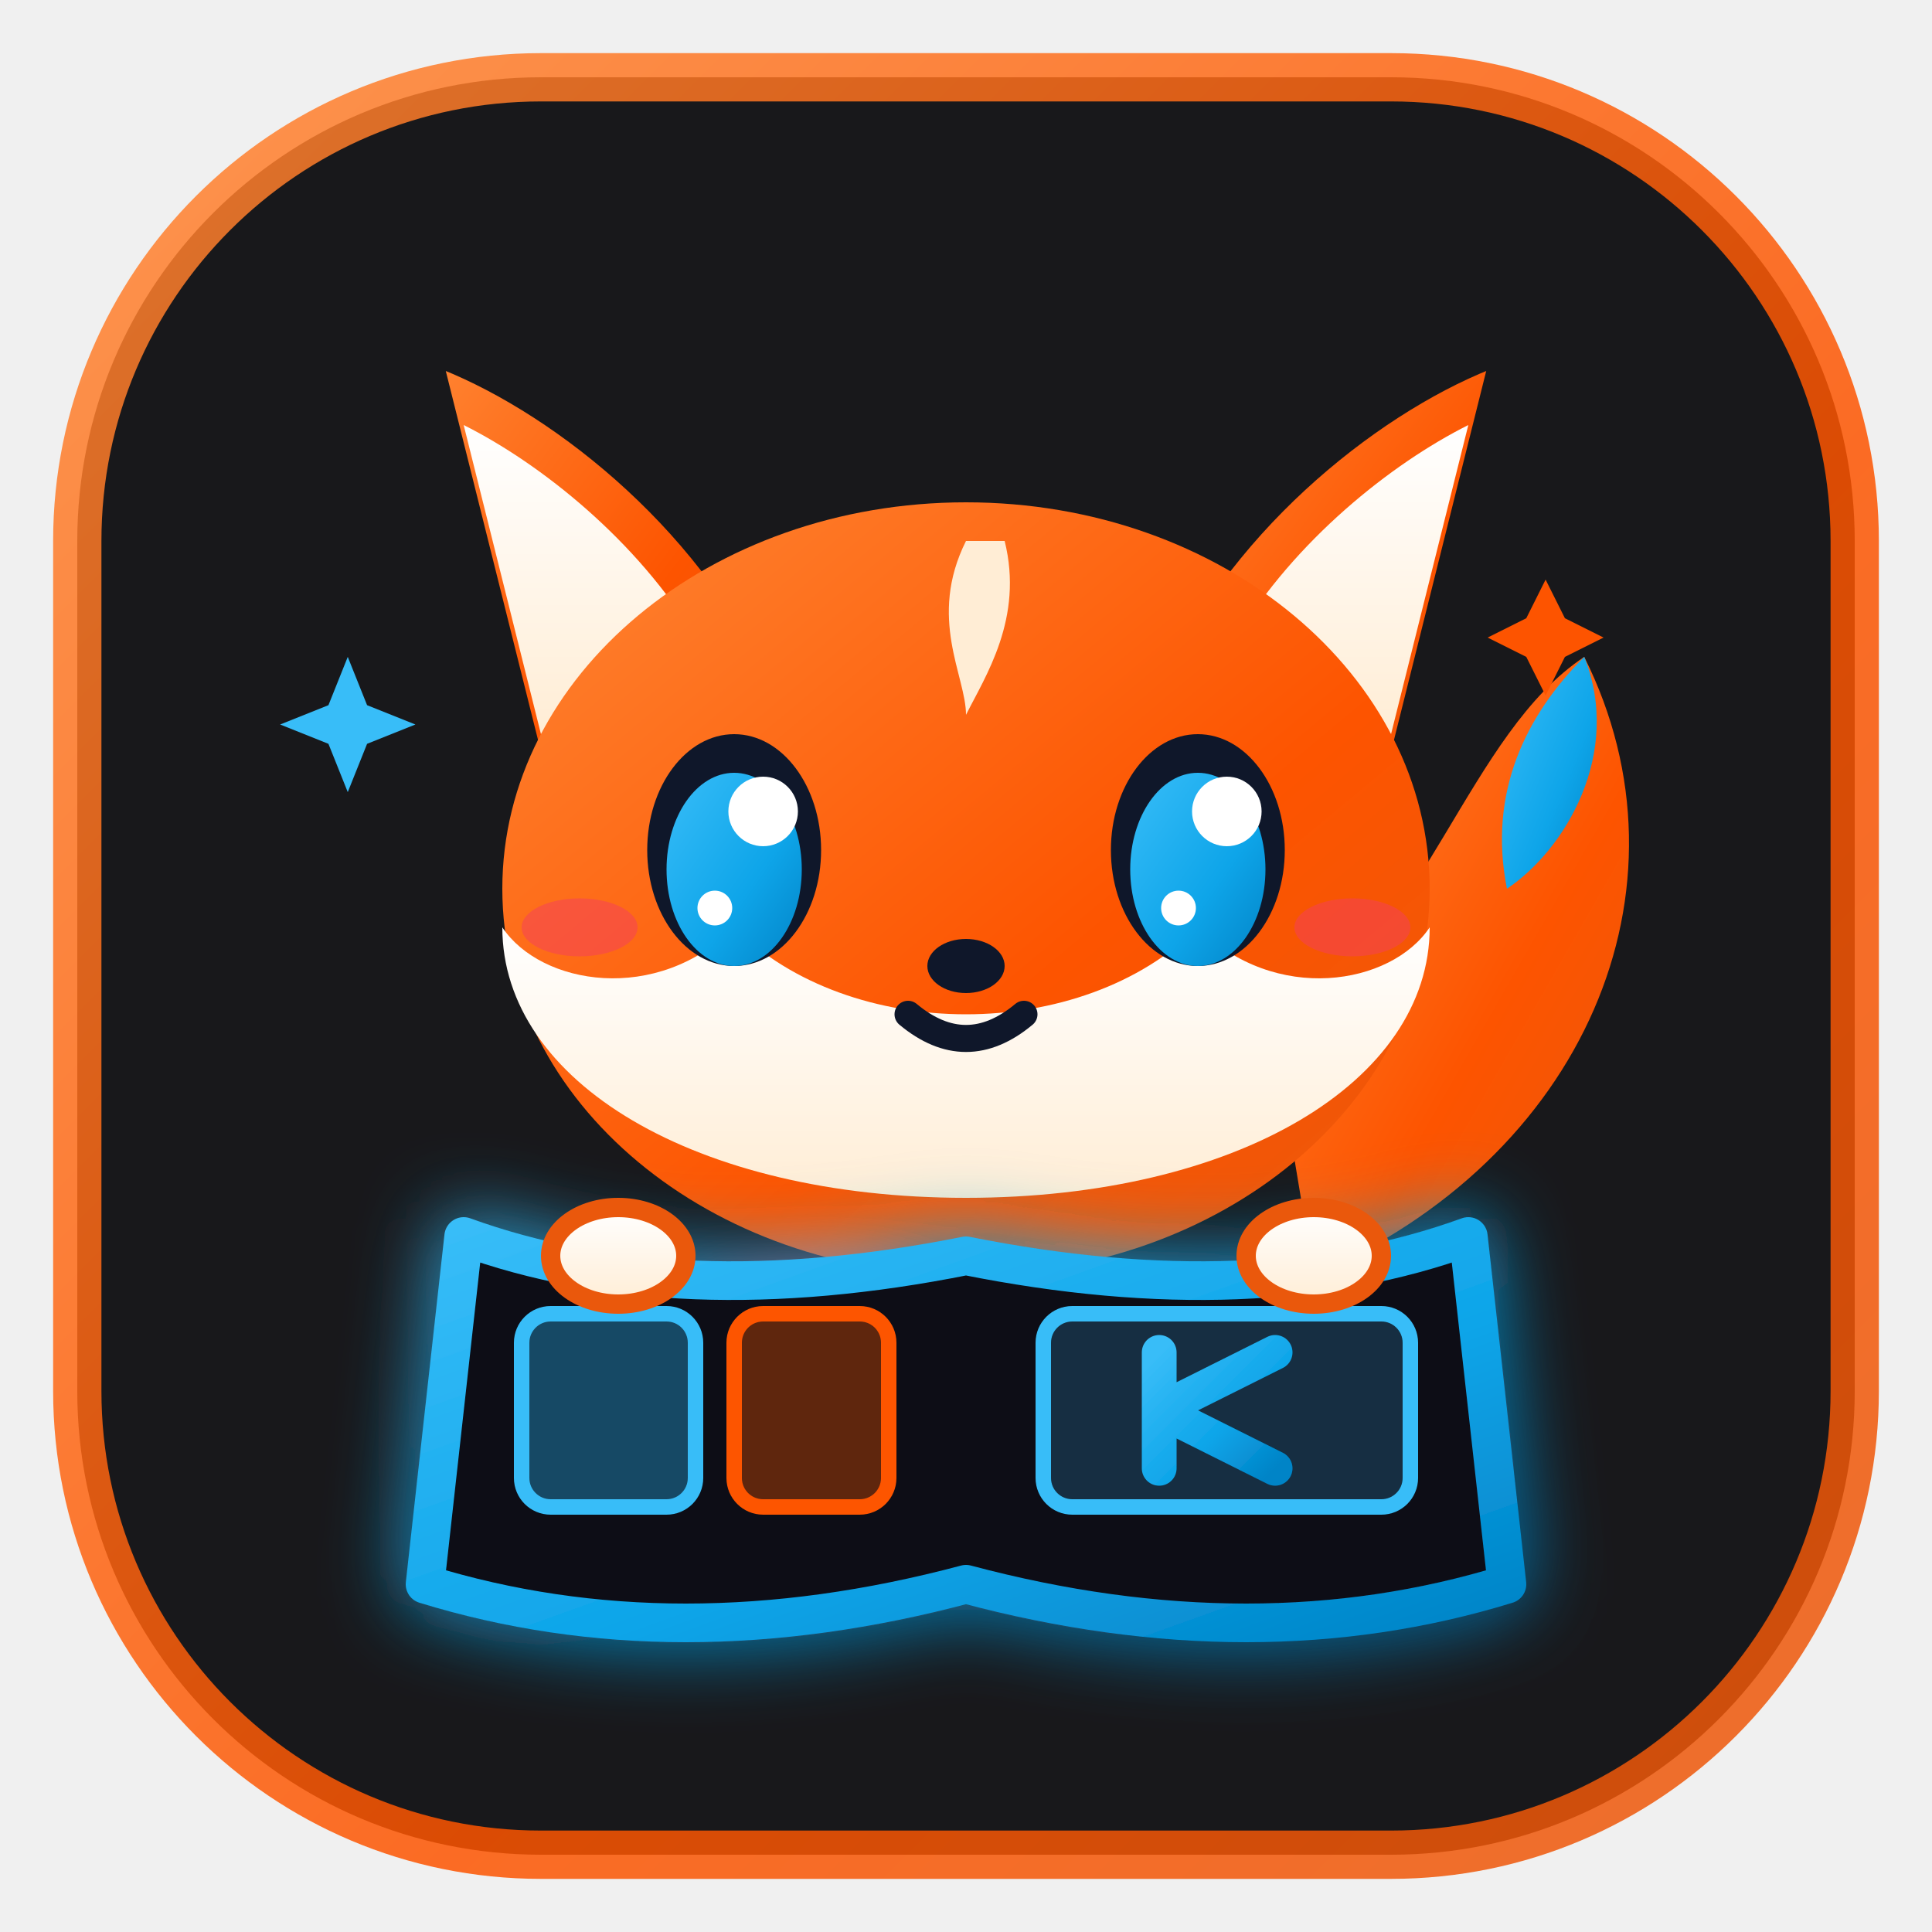
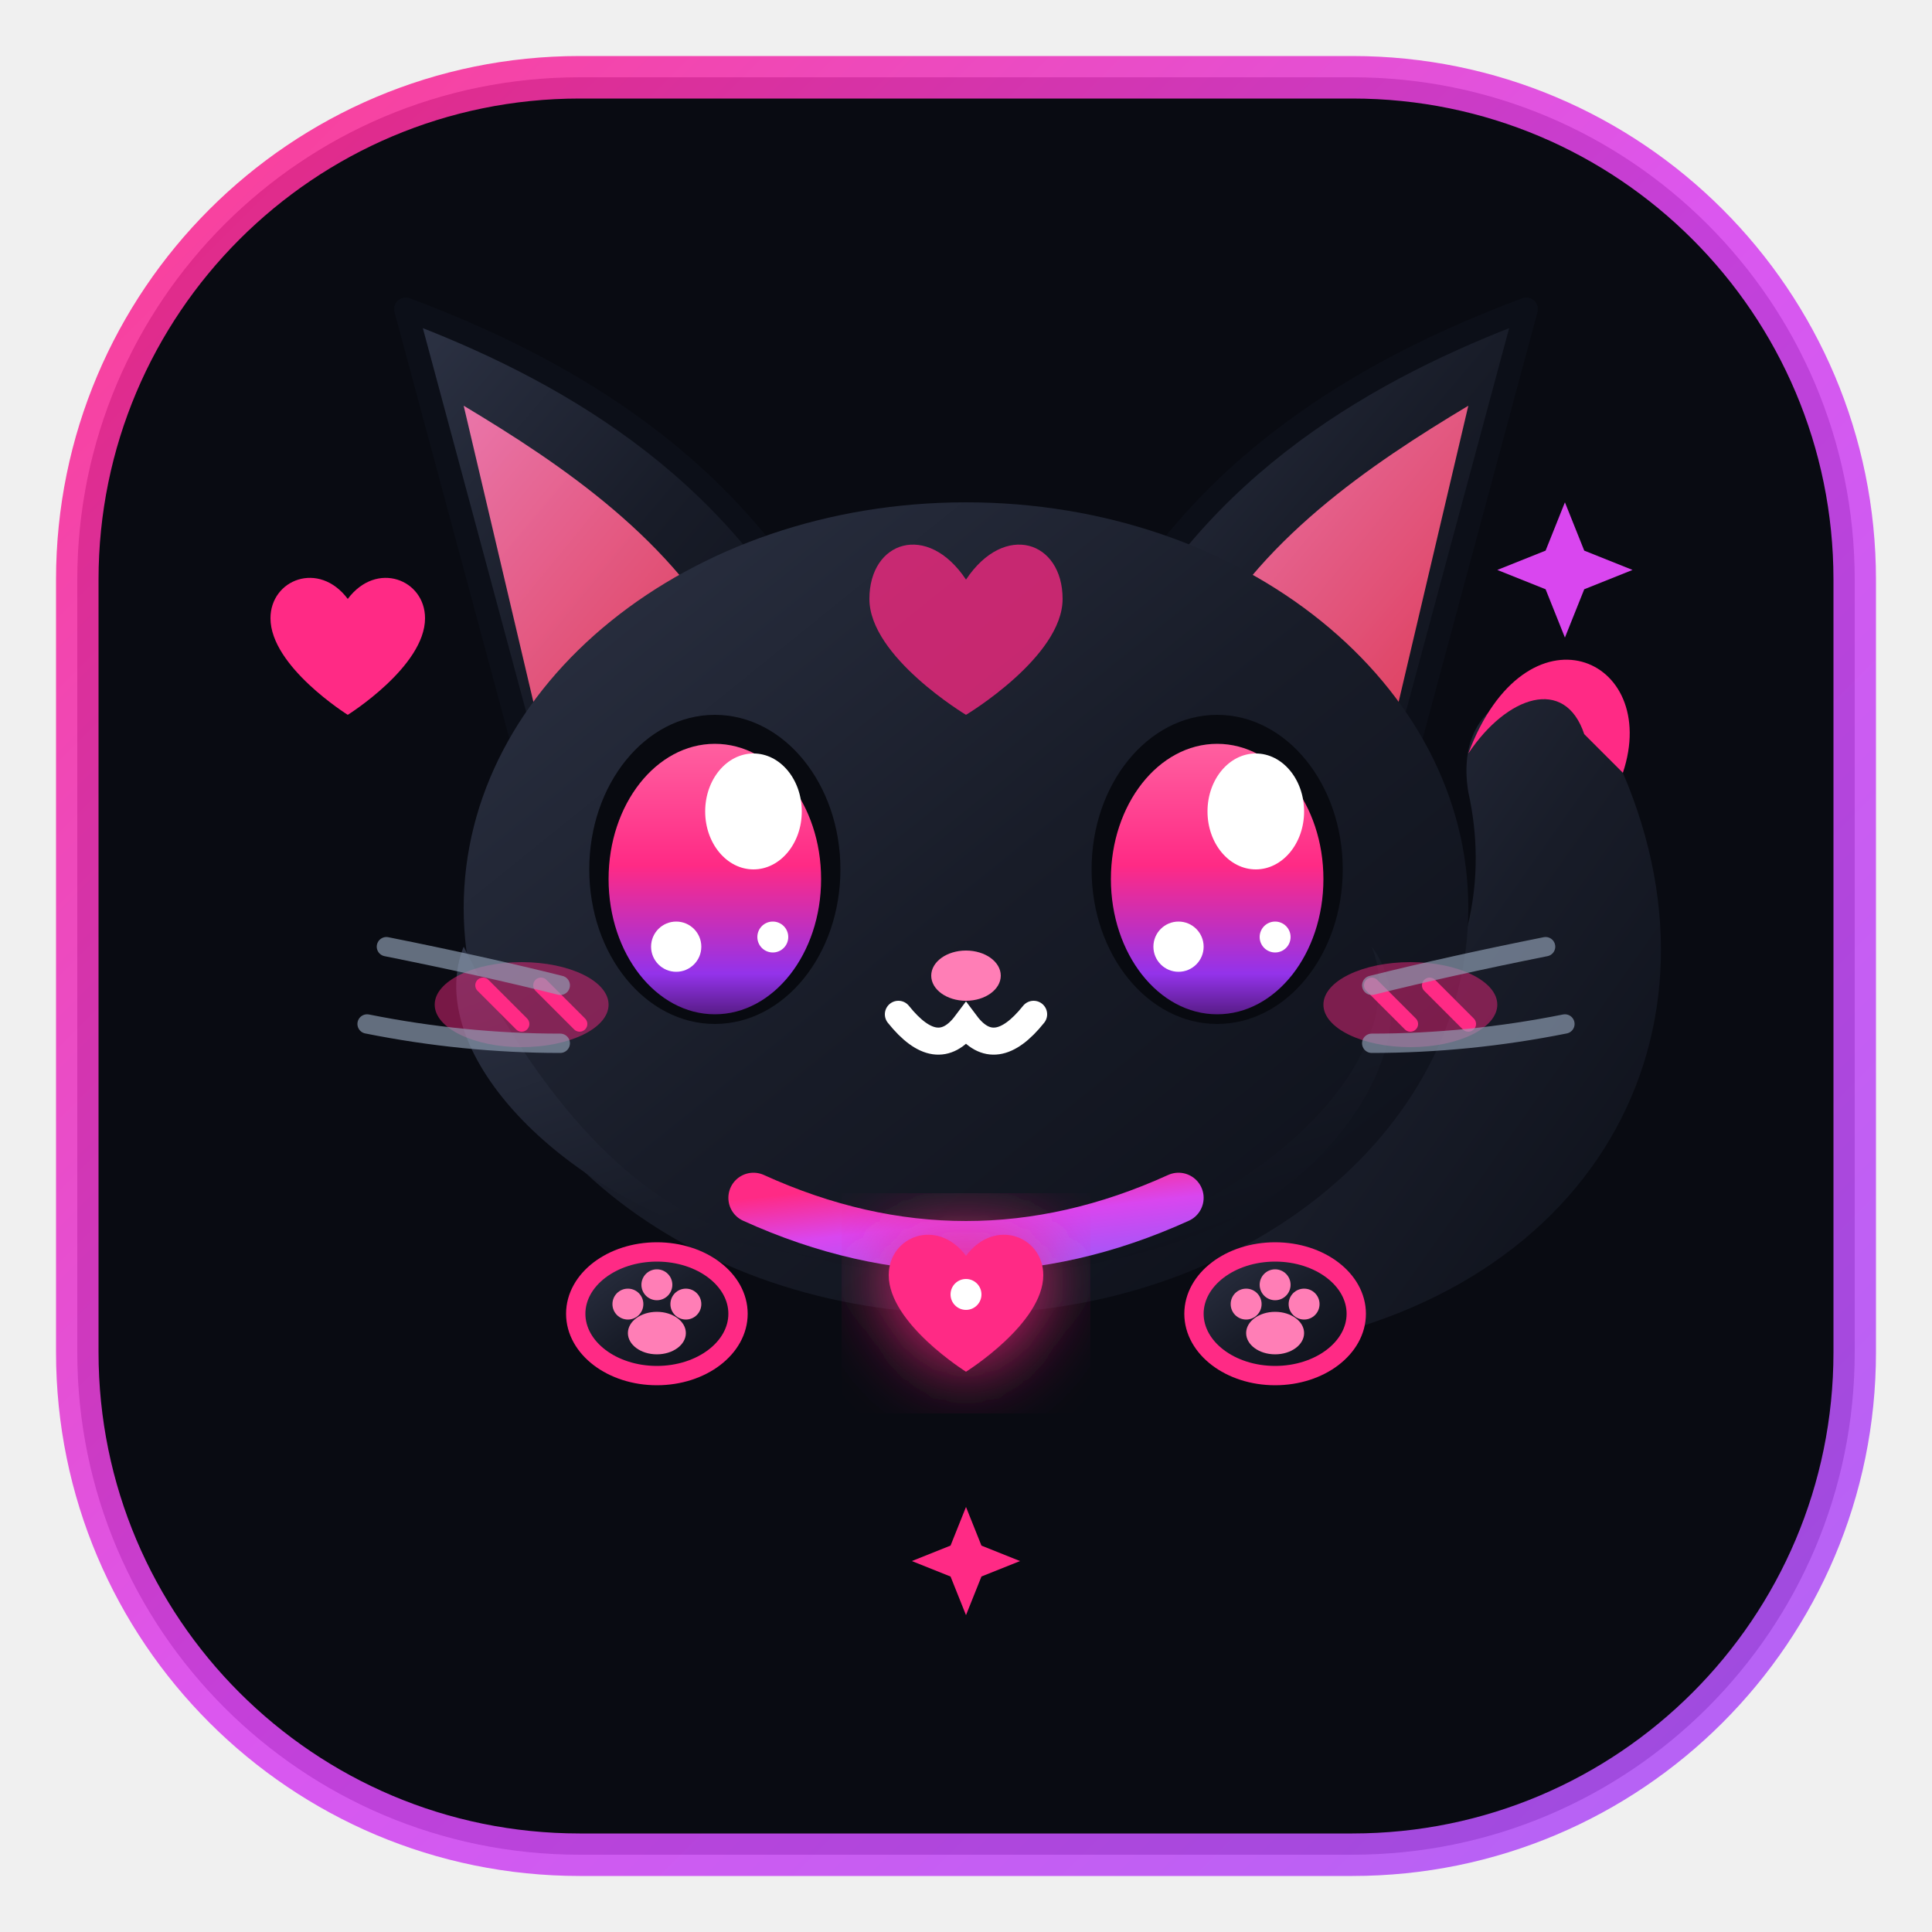
<svg xmlns="http://www.w3.org/2000/svg" viewBox="0 0 100 100" width="100%" height="100%" fill="none">
  <defs>
-     <linearGradient id="iconFoxFur" x1="0%" y1="0%" x2="100%" y2="100%">
-       <stop offset="0%" stop-color="#ff8533" />
-       <stop offset="60%" stop-color="#fd5400" />
-       <stop offset="100%" stop-color="#ea580c" />
+     <linearGradient id="chibiFur" x1="0%" y1="0%" x2="100%" y2="100%">
+       <stop offset="0%" stop-color="#2d3345" />
+       <stop offset="50%" stop-color="#181c28" />
+       <stop offset="100%" stop-color="#0c0f18" />
    </linearGradient>
-     <linearGradient id="iconCyanGlow" x1="0%" y1="0%" x2="100%" y2="100%">
-       <stop offset="0%" stop-color="#38bdf8" />
-       <stop offset="60%" stop-color="#0ea5e9" />
-       <stop offset="100%" stop-color="#0284c7" />
+     <linearGradient id="chibiPinkEar" x1="0%" y1="0%" x2="100%" y2="100%">
+       <stop offset="0%" stop-color="#ff7eb6" />
+       <stop offset="100%" stop-color="#f43f5e" />
    </linearGradient>
-     <linearGradient id="iconCreamFur" x1="0%" y1="0%" x2="0%" y2="100%">
-       <stop offset="0%" stop-color="#ffffff" />
-       <stop offset="100%" stop-color="#ffedd5" />
+     <linearGradient id="chibiEye" x1="0%" y1="0%" x2="0%" y2="100%">
+       <stop offset="0%" stop-color="#ff60a0" />
+       <stop offset="45%" stop-color="#ff2a85" />
+       <stop offset="85%" stop-color="#9333ea" />
+       <stop offset="100%" stop-color="#581c87" />
    </linearGradient>
-     <filter id="iconNeonGlow" x="-30%" y="-30%" width="160%" height="160%">
+     <linearGradient id="chibiRim" x1="0%" y1="0%" x2="100%" y2="100%">
+       <stop offset="0%" stop-color="#ff2a85" />
+       <stop offset="50%" stop-color="#d946ef" />
+       <stop offset="100%" stop-color="#a855f7" />
+     </linearGradient>
+     <filter id="chibiGlow" x="-30%" y="-30%" width="160%" height="160%">
      <feGaussianBlur stdDeviation="2" result="blur" />
      <feComposite in="SourceGraphic" in2="blur" operator="over" />
    </filter>
  </defs>
-   <rect x="4" y="4" width="92" height="92" rx="24" fill="#18181b" />
-   <rect x="4" y="4" width="92" height="92" rx="24" fill="none" stroke="url(#iconFoxFur)" stroke-width="2.5" stroke-opacity="0.85" />
+   <rect x="4" y="4" width="92" height="92" rx="26" fill="#090b12" />
+   <rect x="4" y="4" width="92" height="92" rx="26" fill="none" stroke="url(#chibiRim)" stroke-width="2.2" stroke-opacity="0.9" />
  <g transform="translate(6, 6)">
-     <path d="M 62 60 C 76 54 82 40 76 28 C 70 32 68 42 60 48 Z" fill="url(#iconFoxFur)" />
-     <path d="M 76 28 C 78 33 75 38 72 40 C 71 35 73 31 76 28 Z" fill="url(#iconCyanGlow)" />
-     <path d="M 22 36 L 16 12 C 22 14 30 20 34 28 Z" fill="url(#iconFoxFur)" stroke="#18181b" stroke-width="1.5" stroke-linejoin="round" />
-     <path d="M 22 32 L 18 16 C 22 18 27 22 30 27 Z" fill="url(#iconCreamFur)" />
-     <path d="M 66 36 L 72 12 C 66 14 58 20 54 28 Z" fill="url(#iconFoxFur)" stroke="#18181b" stroke-width="1.5" stroke-linejoin="round" />
-     <path d="M 66 32 L 70 16 C 66 18 61 22 58 27 Z" fill="url(#iconCreamFur)" />
-     <ellipse cx="44" cy="40" rx="24" ry="20" fill="url(#iconFoxFur)" />
-     <path d="M 20 42 C 20 50 30 56 44 56 C 58 56 68 50 68 42 C 66 45 60 46 56 42 C 50 48 38 48 32 42 C 28 46 22 45 20 42 Z" fill="url(#iconCreamFur)" />
-     <path d="M 44 22 C 42 26 44 29 44 31 C 45 29 47 26 46 22 Z" fill="#ffedd5" />
-     <ellipse cx="32" cy="38" rx="4.5" ry="6" fill="#0f172a" />
-     <ellipse cx="32" cy="39" rx="3.5" ry="5" fill="url(#iconCyanGlow)" />
-     <circle cx="33.5" cy="36" r="1.8" fill="#ffffff" />
-     <circle cx="31" cy="41" r="0.9" fill="#ffffff" />
-     <ellipse cx="56" cy="38" rx="4.5" ry="6" fill="#0f172a" />
-     <ellipse cx="56" cy="39" rx="3.5" ry="5" fill="url(#iconCyanGlow)" />
-     <circle cx="57.5" cy="36" r="1.8" fill="#ffffff" />
-     <circle cx="55" cy="41" r="0.9" fill="#ffffff" />
-     <ellipse cx="44" cy="44" rx="2" ry="1.4" fill="#0f172a" />
-     <path d="M 41 46.5 Q 44 49 47 46.5" stroke="#0f172a" stroke-width="1.4" stroke-linecap="round" fill="none" />
-     <ellipse cx="24" cy="42" rx="3" ry="1.5" fill="#f43f5e" fill-opacity="0.5" />
-     <ellipse cx="64" cy="42" rx="3" ry="1.5" fill="#f43f5e" fill-opacity="0.5" />
-     <g transform="translate(14, 48)" filter="url(#iconNeonGlow)">
-       <path d="M 30 28 Q 15 32 2 28 L 4 10 Q 15 14 30 11 Q 45 14 56 10 L 58 28 Q 45 32 30 28 Z" fill="#090d16" stroke="url(#iconCyanGlow)" stroke-width="2" stroke-linejoin="round" />
-       <rect x="7" y="14" width="9" height="10" rx="1.5" fill="#38bdf8" fill-opacity="0.35" stroke="#38bdf8" stroke-width="0.8" />
-       <rect x="18" y="14" width="8" height="10" rx="1.5" fill="#fd5400" fill-opacity="0.35" stroke="#fd5400" stroke-width="0.8" />
-       <rect x="34" y="14" width="19" height="10" rx="1.5" fill="#38bdf8" fill-opacity="0.2" stroke="#38bdf8" stroke-width="0.8" />
-       <path d="M 40 16 L 40 22 M 46 16 L 40 19 L 46 22" stroke="url(#iconCyanGlow)" stroke-width="1.8" stroke-linecap="round" stroke-linejoin="round" fill="none" />
-     </g>
-     <ellipse cx="26" cy="59" rx="3.5" ry="2.5" fill="url(#iconCreamFur)" stroke="#ea580c" stroke-width="1" />
-     <ellipse cx="62" cy="59" rx="3.5" ry="2.5" fill="url(#iconCreamFur)" stroke="#ea580c" stroke-width="1" />
-     <path d="M 12 28 L 13 30.5 L 15.5 31.5 L 13 32.5 L 12 35 L 11 32.5 L 8.5 31.5 L 11 30.5 Z" fill="#38bdf8" />
-     <path d="M 74 24 L 75 26 L 77 27 L 75 28 L 74 30 L 73 28 L 71 27 L 73 26 Z" fill="#fd5400" />
+     <path d="M 58 64 C 76 62 84 48 78 34 C 76 28 69 29 70 35 C 72 44 66 52 56 55 Z" fill="url(#chibiFur)" />
+     <path d="M 78 34 C 80 28 73 25 70 33 C 72 30 75 29 76 32 Z" fill="#ff2a85" />
+     <path d="M 22 36 L 15 10 C 23 13 32 18 37 28 Z" fill="url(#chibiFur)" stroke="#0c0f18" stroke-width="1.2" stroke-linejoin="round" />
+     <path d="M 22 32 L 18 15 C 23 18 29 22 32 28 Z" fill="url(#chibiPinkEar)" fill-opacity="0.9" />
+     <path d="M 23 30 Q 26 27 28 31 Q 25 32 23 30 Z" fill="#ffffff" opacity="0.8" />
+     <path d="M 66 36 L 73 10 C 65 13 56 18 51 28 Z" fill="url(#chibiFur)" stroke="#0c0f18" stroke-width="1.2" stroke-linejoin="round" />
+     <path d="M 66 32 L 70 15 C 65 18 59 22 56 28 Z" fill="url(#chibiPinkEar)" fill-opacity="0.9" />
+     <path d="M 65 30 Q 62 27 60 31 Q 63 32 65 30 Z" fill="#ffffff" opacity="0.8" />
+     <ellipse cx="44" cy="41" rx="26" ry="21" fill="url(#chibiFur)" />
+     <path d="M 18 43 C 16 48 22 55 31 58 C 36 59.5 44 60 52 58 C 61 55 67 48 65 43 C 68 47 64 54 58 57 C 50 61 38 61 30 57 C 24 54 20 47 18 43 Z" fill="url(#chibiFur)" />
+     <path d="M 44 24 C 42 21 39 22 39 25 C 39 28 44 31 44 31 C 44 31 49 28 49 25 C 49 22 46 21 44 24 Z" fill="#ff2a85" fill-opacity="0.75" />
+     <ellipse cx="31" cy="39" rx="6.5" ry="8" fill="#080a10" />
+     <ellipse cx="31" cy="39.5" rx="5.5" ry="7" fill="url(#chibiEye)" />
+     <ellipse cx="33" cy="36" rx="2.5" ry="3" fill="#ffffff" />
+     <circle cx="29" cy="43" r="1.3" fill="#ffffff" />
+     <circle cx="34" cy="42.5" r="0.8" fill="#ffffff" />
+     <ellipse cx="57" cy="39" rx="6.5" ry="8" fill="#080a10" />
+     <ellipse cx="57" cy="39.5" rx="5.5" ry="7" fill="url(#chibiEye)" />
+     <ellipse cx="59" cy="36" rx="2.5" ry="3" fill="#ffffff" />
+     <circle cx="55" cy="43" r="1.3" fill="#ffffff" />
+     <circle cx="60" cy="42.5" r="0.8" fill="#ffffff" />
+     <ellipse cx="21" cy="46" rx="4.5" ry="2.2" fill="#ff2a85" fill-opacity="0.45" />
+     <line x1="19" y1="45" x2="21" y2="47" stroke="#ff2a85" stroke-width="0.8" stroke-linecap="round" />
+     <line x1="22" y1="45" x2="24" y2="47" stroke="#ff2a85" stroke-width="0.8" stroke-linecap="round" />
+     <ellipse cx="67" cy="46" rx="4.5" ry="2.2" fill="#ff2a85" fill-opacity="0.45" />
+     <line x1="65" y1="45" x2="67" y2="47" stroke="#ff2a85" stroke-width="0.8" stroke-linecap="round" />
+     <line x1="68" y1="45" x2="70" y2="47" stroke="#ff2a85" stroke-width="0.8" stroke-linecap="round" />
+     <ellipse cx="44" cy="44.5" rx="1.8" ry="1.3" fill="#ff7eb6" />
+     <path d="M 40.5 46.5 Q 42.5 49 44 47 Q 45.5 49 47.5 46.5" stroke="#ffffff" stroke-width="1.4" stroke-linecap="round" fill="none" />
+     <path d="M 14 43 Q 19 44 23 45" stroke="#94a3b8" stroke-width="1" stroke-linecap="round" fill="none" opacity="0.65" />
+     <path d="M 13 47 Q 18 48 23 48" stroke="#94a3b8" stroke-width="1" stroke-linecap="round" fill="none" opacity="0.65" />
+     <path d="M 74 43 Q 69 44 65 45" stroke="#94a3b8" stroke-width="1" stroke-linecap="round" fill="none" opacity="0.65" />
+     <path d="M 75 47 Q 70 48 65 48" stroke="#94a3b8" stroke-width="1" stroke-linecap="round" fill="none" opacity="0.65" />
+     <path d="M 33 56 Q 44 61 55 56" stroke="url(#chibiRim)" stroke-width="2.6" stroke-linecap="round" fill="none" />
+     <path d="M 44 59 C 42.5 57 40 58 40 60 C 40 62.5 44 65 44 65 C 44 65 48 62.5 48 60 C 48 58 45.5 57 44 59 Z" fill="#ff2a85" filter="url(#chibiGlow)" />
+     <circle cx="44" cy="61" r="0.8" fill="#ffffff" />
+     <ellipse cx="28" cy="62" rx="4.2" ry="3.2" fill="url(#chibiFur)" stroke="#ff2a85" stroke-width="1" />
+     <circle cx="26.5" cy="61.5" r="0.8" fill="#ff7eb6" />
+     <circle cx="28" cy="60.5" r="0.8" fill="#ff7eb6" />
+     <circle cx="29.5" cy="61.5" r="0.8" fill="#ff7eb6" />
+     <ellipse cx="28" cy="63" rx="1.5" ry="1.1" fill="#ff7eb6" />
+     <ellipse cx="60" cy="62" rx="4.2" ry="3.2" fill="url(#chibiFur)" stroke="#ff2a85" stroke-width="1" />
+     <circle cx="58.5" cy="61.5" r="0.8" fill="#ff7eb6" />
+     <circle cx="60" cy="60.5" r="0.8" fill="#ff7eb6" />
+     <circle cx="61.5" cy="61.5" r="0.8" fill="#ff7eb6" />
+     <ellipse cx="60" cy="63" rx="1.5" ry="1.1" fill="#ff7eb6" />
+     <path d="M 12 25 C 10.5 23 8 24 8 26 C 8 28.5 12 31 12 31 C 12 31 16 28.5 16 26 C 16 24 13.5 23 12 25 Z" fill="#ff2a85" />
+     <path d="M 75 20 L 76 22.5 L 78.5 23.5 L 76 24.5 L 75 27 L 74 24.5 L 71.5 23.5 L 74 22.5 Z" fill="#d946ef" />
+     <path d="M 44 72 L 44.8 74 L 46.8 74.8 L 44.8 75.6 L 44 77.6 L 43.2 75.6 L 41.2 74.8 L 43.2 74 Z" fill="#ff2a85" />
  </g>
</svg>
